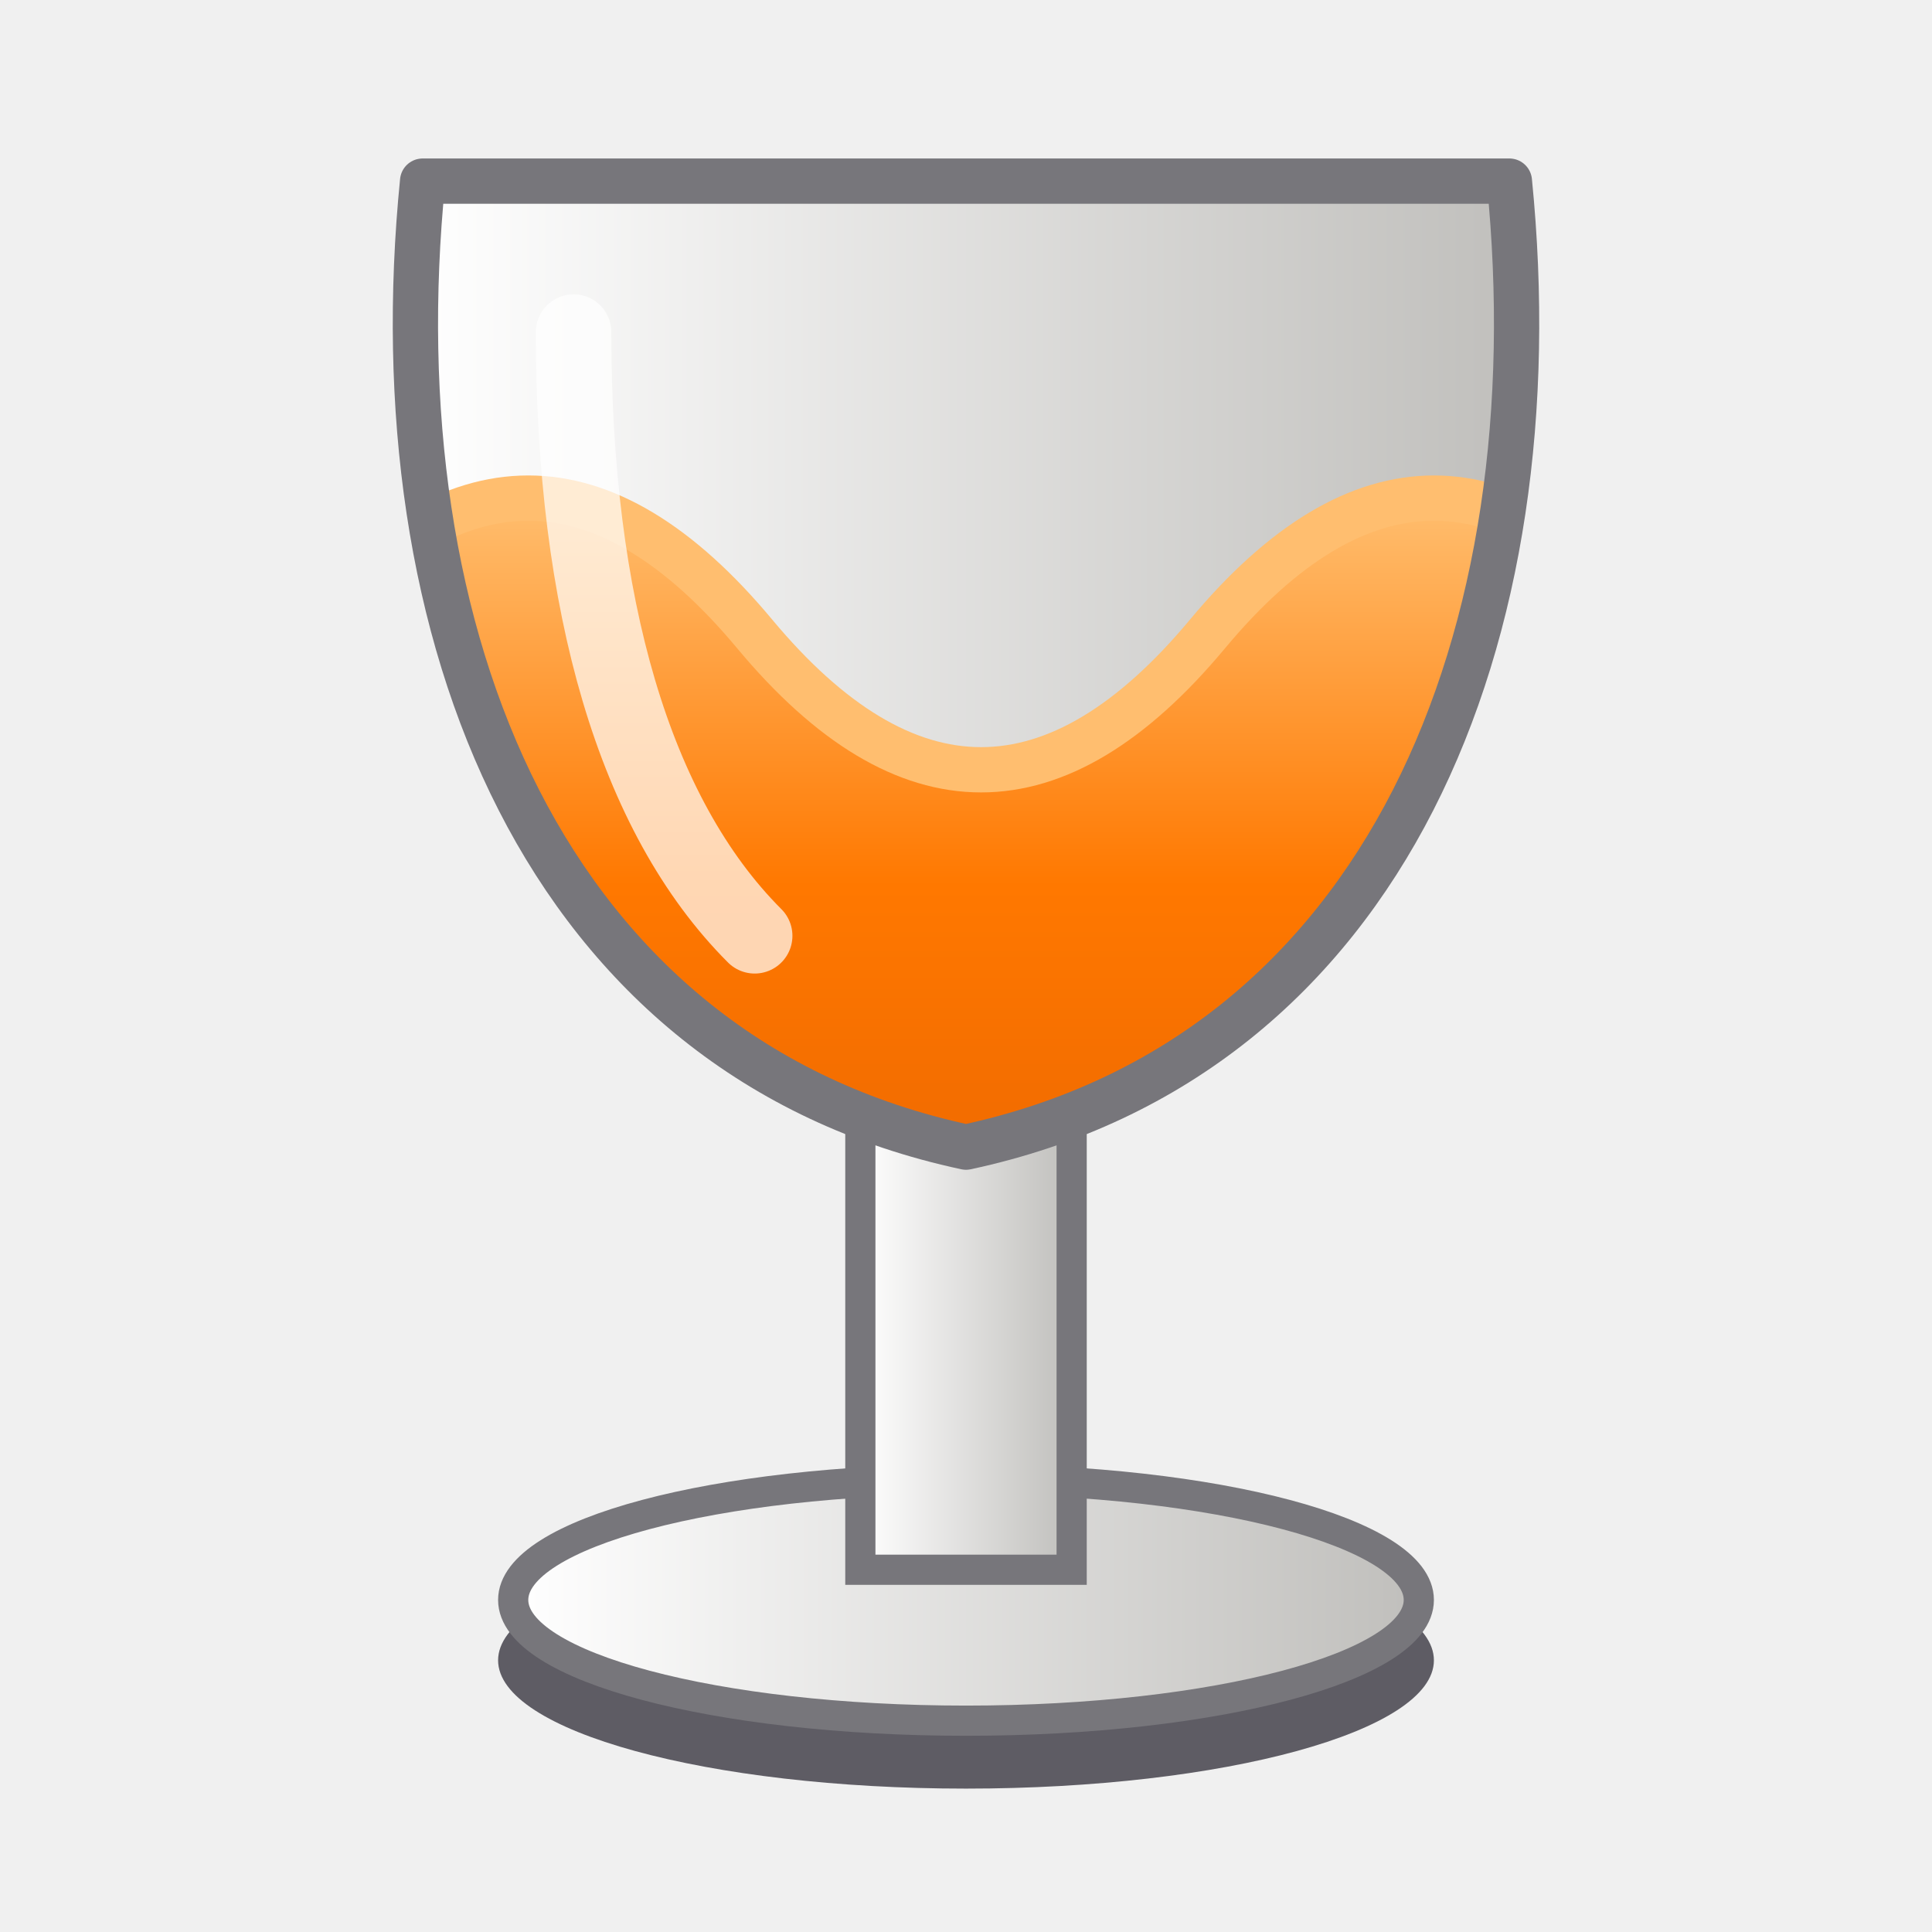
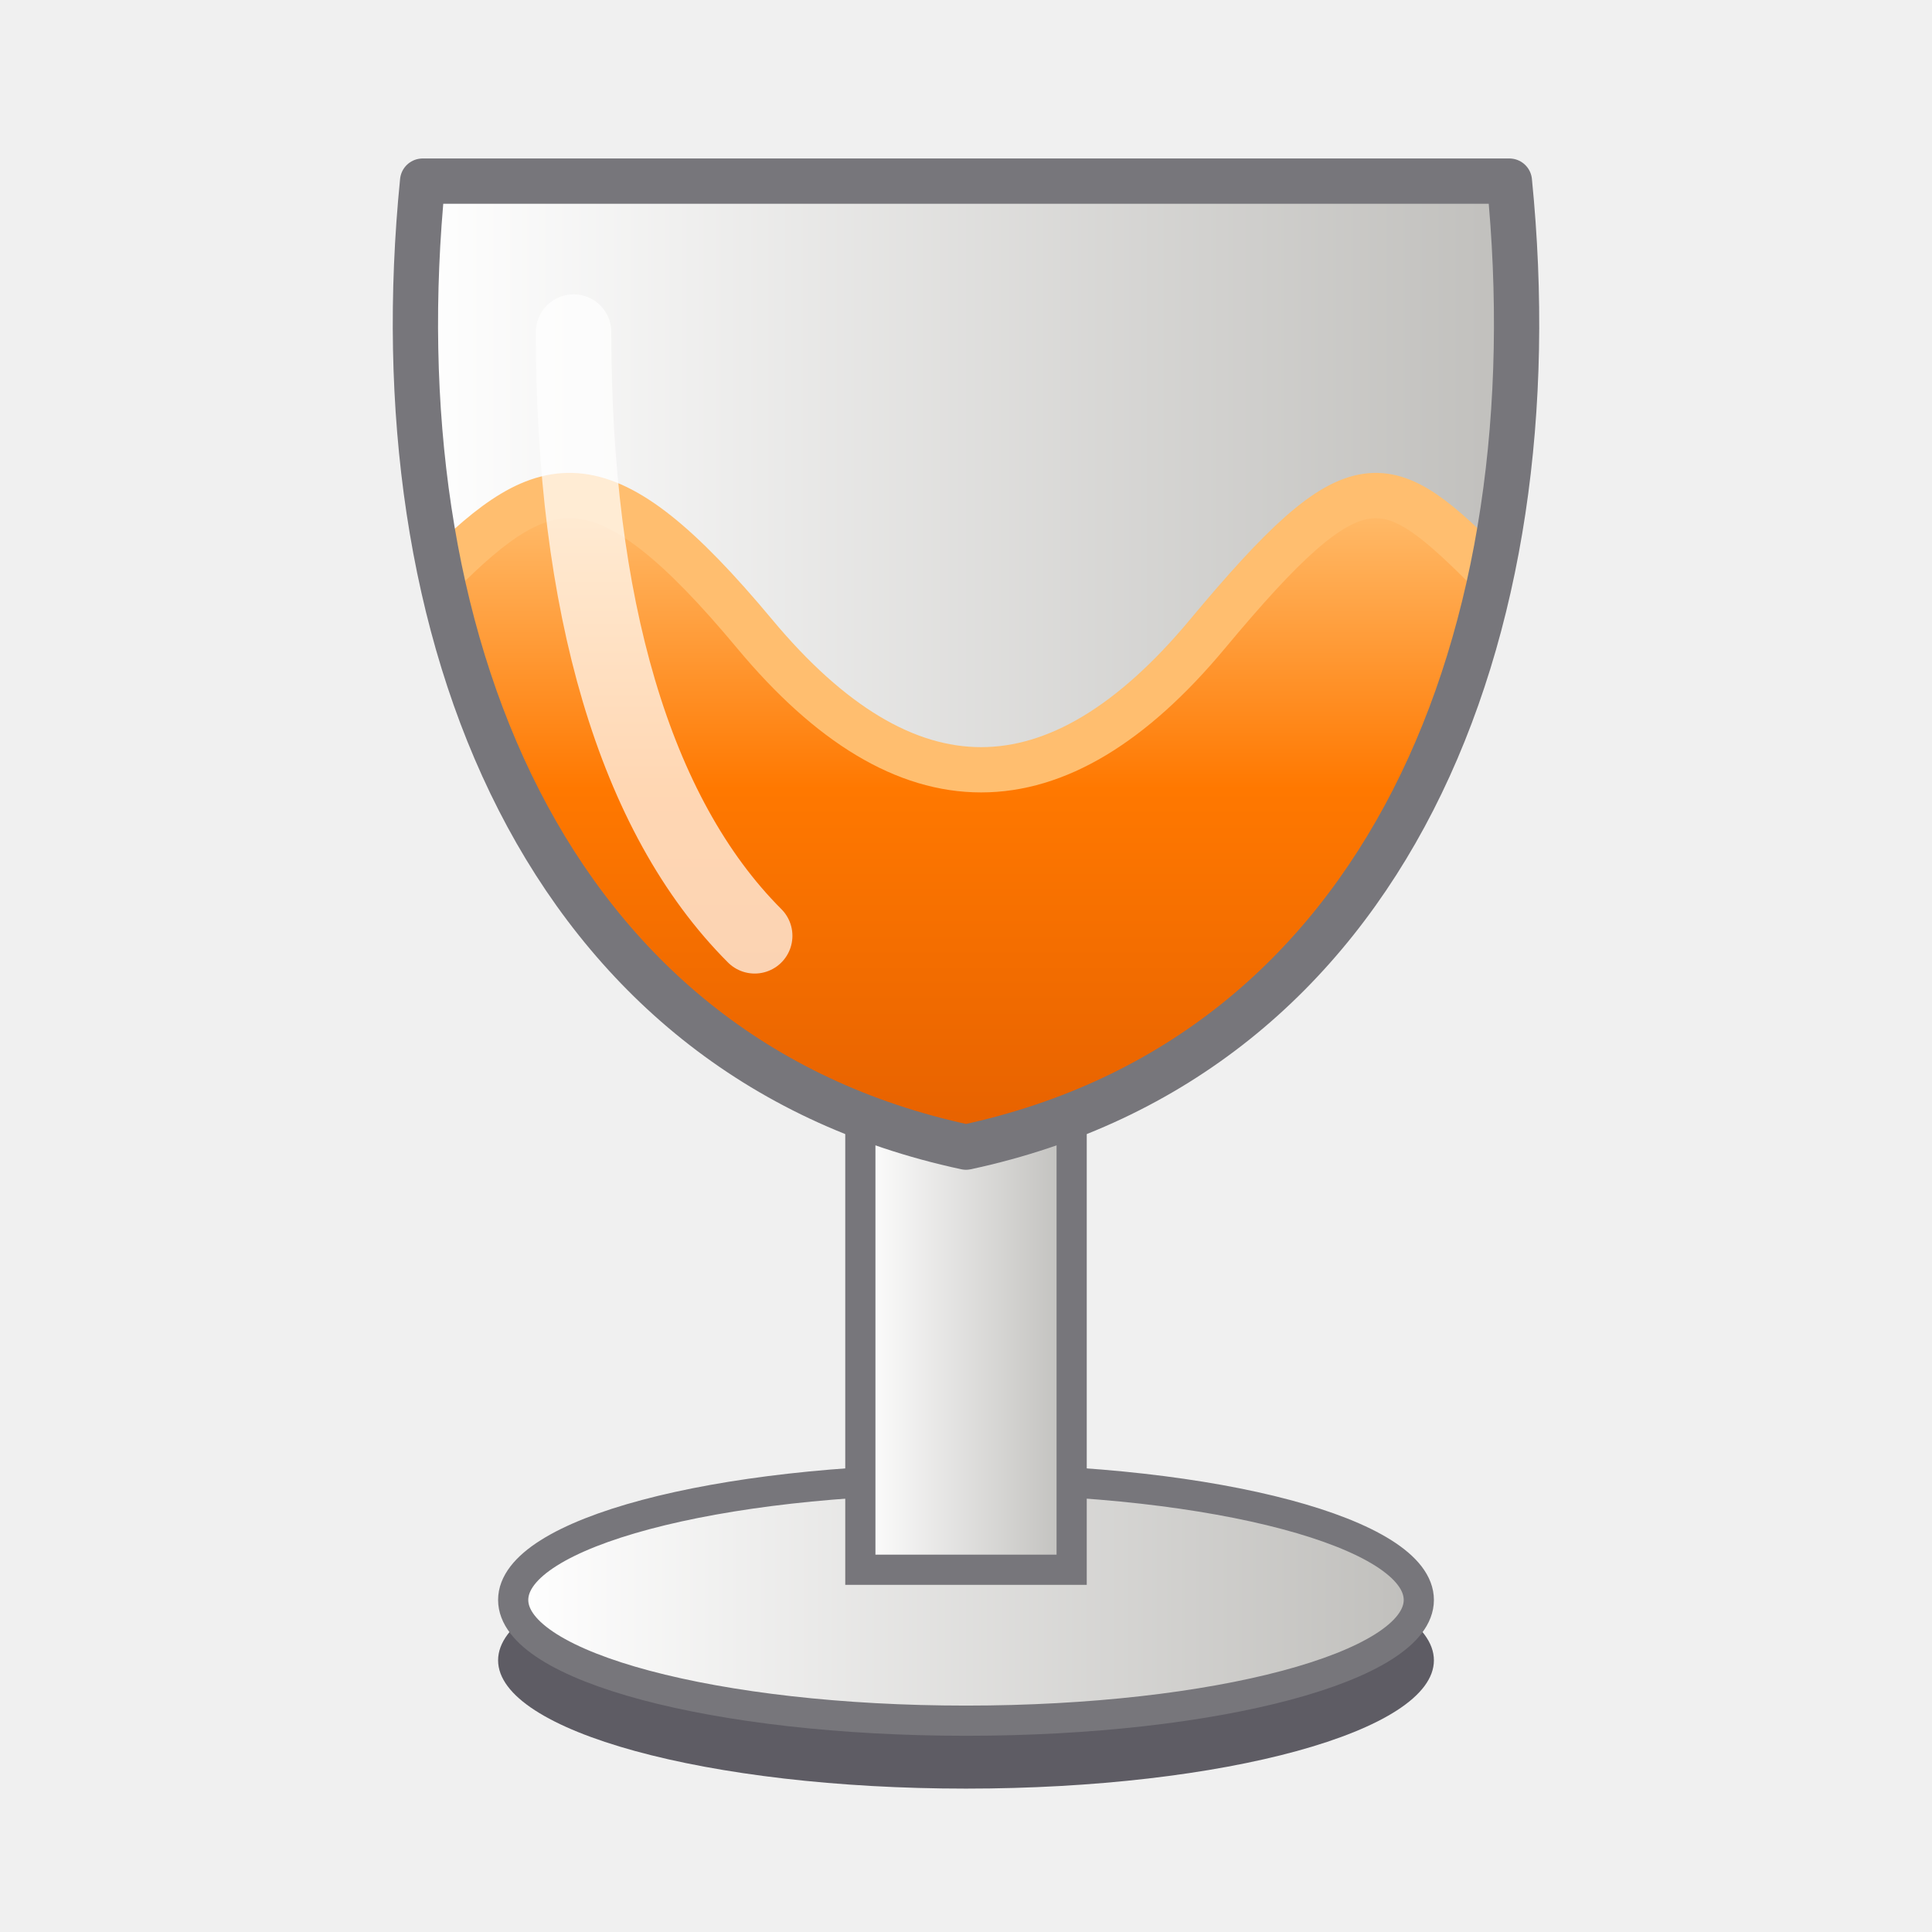
<svg xmlns="http://www.w3.org/2000/svg" width="128" height="128" viewBox="0 0 128 128">
  <defs>
    <linearGradient id="liquid" x1="0" y1="0" x2="0" y2="1">
      <stop offset="0" stop-color="#ffbe6f" />
      <stop offset=".45" stop-color="#ff7800" />
      <stop offset="1" stop-color="#e66100" />
    </linearGradient>
    <linearGradient id="glass" x1="0" y1="0" x2="1" y2="0">
      <stop offset="0" stop-color="#ffffff" />
      <stop offset="1" stop-color="#c0bfbc" />
    </linearGradient>
-     <clipPath id="bowl">
-       <path d="M28 12 H100 C103 42 92 70 64 76 C36 70 25 42 28 12 Z" />
-     </clipPath>
  </defs>
  <ellipse cx="64" cy="110" rx="31" ry="8.5" fill="#5e5c64" />
  <ellipse cx="64" cy="106" rx="30" ry="8" fill="url(#glass)" stroke="#77767b" stroke-width="2" />
  <path d="M57 74 H71 V104 H57 Z" fill="url(#glass)" stroke="#77767b" stroke-width="2" />
  <path d="M28 12 H100 C103 42 92 70 64 76 C36 70 25 42 28 12 Z" fill="url(#glass)" />
-   <g clip-path="url(#bowl)">
-     <path d="M20 42 C30 30 40 30 50 42 S70 54 80 42 S100 30 110 42 V90 H20 Z" fill="url(#liquid)" />
-     <path d="M20 42 C30 30 40 30 50 42 S70 54 80 42 S100 30 110 42" fill="none" stroke="#ffbe6f" stroke-width="3" />
-     <path d="M38 22 C38 40 42 54 50 62" fill="none" stroke="#ffffff" stroke-opacity=".7" stroke-width="5" stroke-linecap="round" />
-   </g>
+   <path d="M29.18 38 C36.18 31 40 30 50 42 S70 54 80 42 C90 30 91.82 31 98.82 38 C94.84 56.86 83.57 71.81 64 76 C44.43 71.81 33.16 56.86 29.18 38 Z" fill="url(#liquid)" />
+   <path d="M29.18 38 C36.18 31 40 30 50 42 S70 54 80 42 C90 30 91.82 31 98.82 38" fill="none" stroke="#ffbe6f" stroke-width="3" />
+   <path d="M38 22 C38 40 42 54 50 62" fill="none" stroke="#ffffff" stroke-opacity=".7" stroke-width="5" stroke-linecap="round" />
  <path d="M28 12 H100 C103 42 92 70 64 76 C36 70 25 42 28 12 Z" fill="none" stroke="#77767b" stroke-width="3" stroke-linejoin="round" />
</svg>
